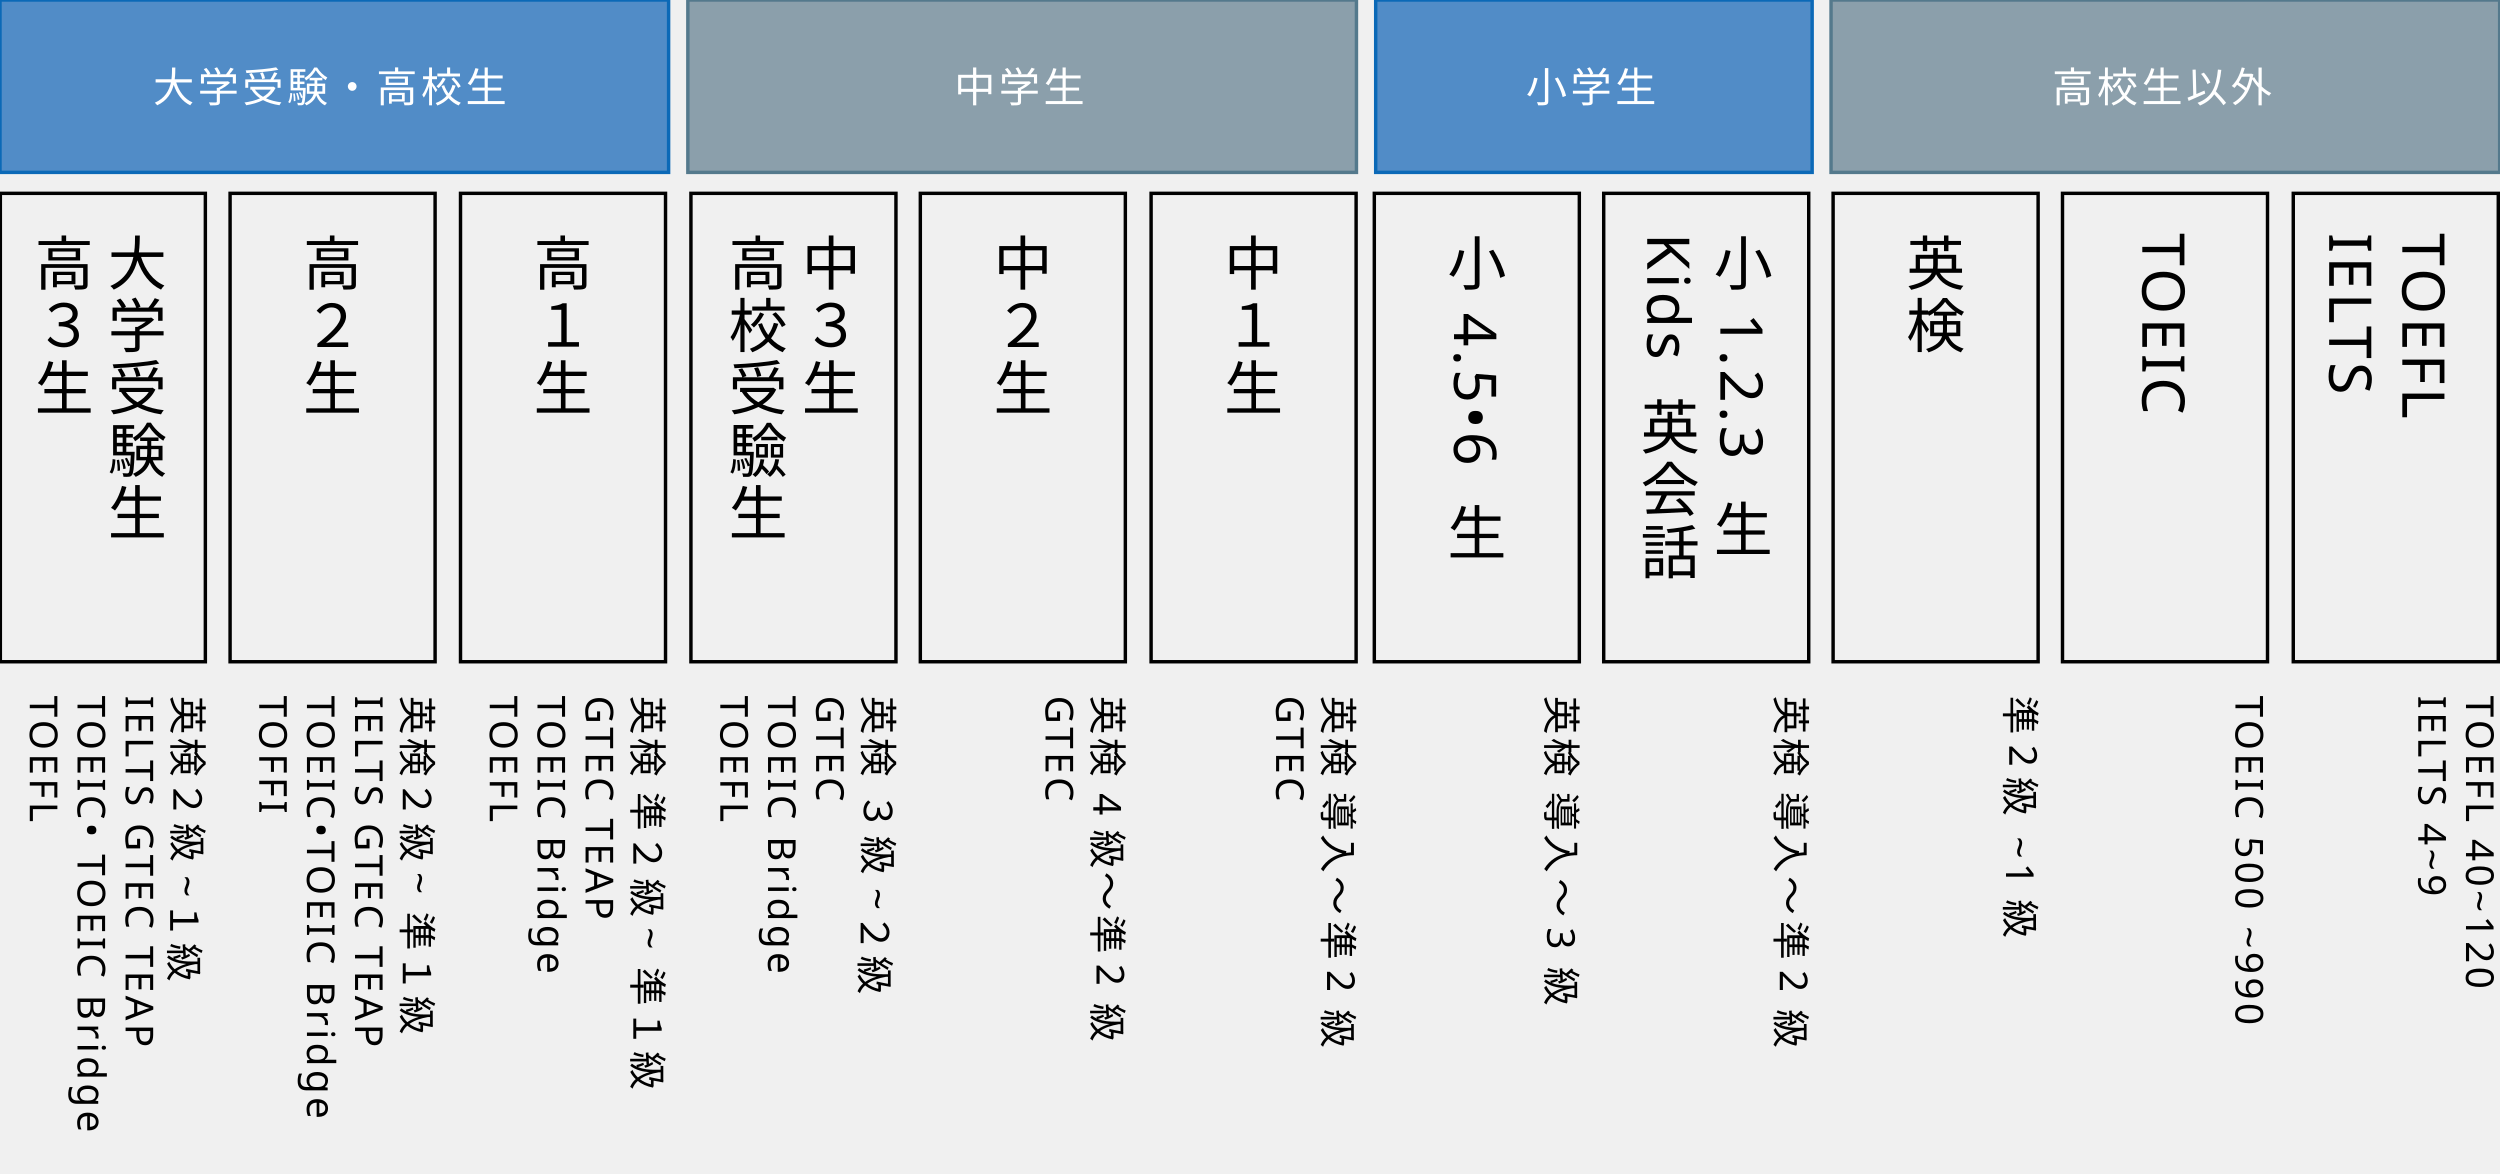
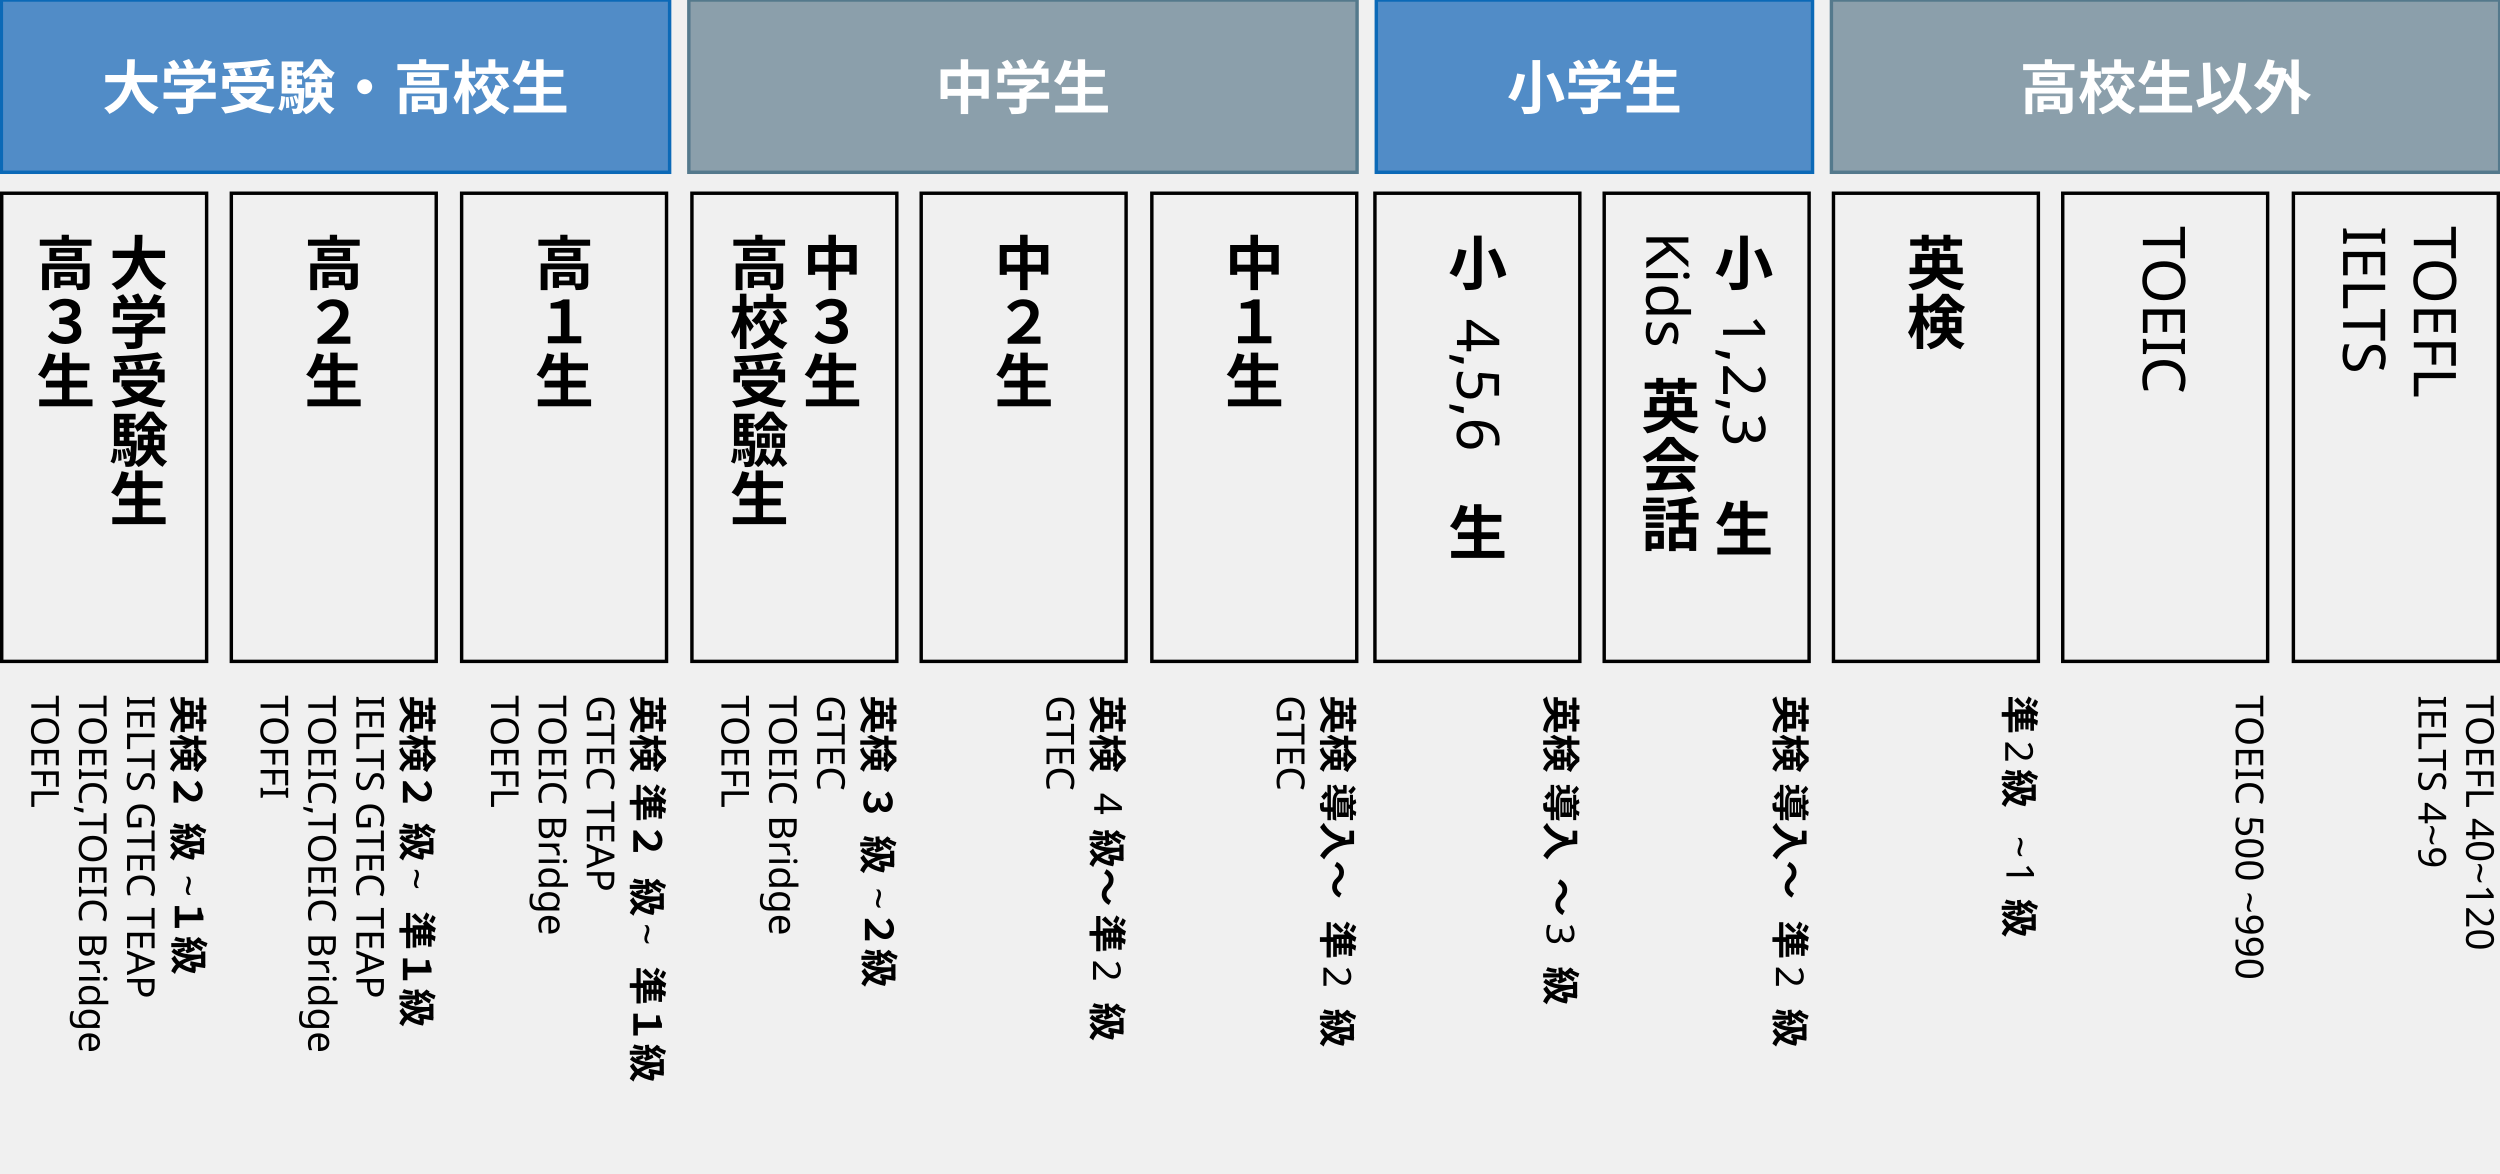
- <svg xmlns="http://www.w3.org/2000/svg" xml:space="preserve" id="レイヤー_1" x="0" y="0" version="1.1" viewBox="0 0 728 341.8">
-   <style>.st0,.st1,.st2{fill:#518cc7;stroke:#0b69b7;stroke-miterlimit:10}.st1,.st2{fill:none;stroke:#000}.st2{fill:#8b9fab;stroke:#54798c}.st3{writing-mode:tb}.st4{font-family:'NotoSansCJKjp-Bold-83pv-RKSJ-H'}.st5{font-size:17.168px;glyph-orientation-vertical:0}.st6{letter-spacing:1}.st7{font-size:17.168px;glyph-orientation-vertical:0}.st7,.st8{writing-mode:tb}.st8,.st9{font-size:17.168px;glyph-orientation-vertical:1}.st10{font-size:11.254px}.st11{letter-spacing:3}.st12{fill:#fff}.st13{font-size:12px}</style>
-   <path d="M0 0h194.7v50.2H0z" class="st0" />
-   <path d="M.1 56.3h59.7v136.4H.1zM67 56.3h59.7v136.4H67zM134.1 56.3h59.7v136.4h-59.7z" class="st1" />
-   <path d="M200.3 0H395v50.2H200.3z" class="st2" />
-   <path d="M400.6 0h127.1v50.2H400.6z" class="st0" />
-   <path d="M533.2 0h194.7v50.2H533.2z" class="st2" />
-   <text class="st3" transform="translate(39.988 67.886)">
-     <tspan x="0" y="0" class="st4 st5 st6">大学受験生</tspan>
-     <tspan x="-21.3" y="0" class="st4 st5 st6">高３生</tspan>
+ <svg xmlns="http://www.w3.org/2000/svg" version="1.1" id="レイヤー_1" x="0px" y="0px" viewBox="0 0 728.4 341.8" style="enable-background:new 0 0 728.4 341.8;" xml:space="preserve">
+   <style type="text/css">
+ 	.st0{fill:#518CC7;stroke:#0B69B7;stroke-miterlimit:10;}
+ 	.st1{fill:none;stroke:#000000;stroke-miterlimit:10;}
+ 	.st2{fill:#8B9FAB;stroke:#54798C;stroke-miterlimit:10;}
+ 	.st3{font-weight: bold;}
+ 	.st4{font-size:17.168px;glyph-orientation-vertical:0;writing-mode:tb;}
+ 	.st5{font-size:11.254px;}
+ 	.st6{letter-spacing:1;}
+ 	.st7{enable-background:new    ;}
+ 	.st8{font-family:'Arial-BoldMT';}
+ 	.st9{font-size:17.168px;}
+ 	.st10{fill:#FFFFFF;}
+ 	.st11{font-size:17.008px;}
+ </style>
+   <path class="st0" d="M0.4,0h194.7v50.2H0.4V0z" />
+   <path class="st1" d="M0.5,56.3h59.7v136.4H0.5V56.3z M67.4,56.3h59.7v136.4H67.4V56.3z M134.5,56.3h59.7v136.4h-59.7V56.3z" />
+   <path class="st2" d="M200.7,0h194.7v50.2H200.7V0z" />
+   <path class="st0" d="M401,0h127.1v50.2H401V0z" />
+   <path class="st2" d="M533.6,0h194.7v50.2H533.6V0z" />
+   <text transform="matrix(1 0 0 1 40.4286 67.886)" class="st3 st4">大学受験生</text>
+   <text transform="matrix(1 0 0 1 19.1286 67.886)" class="st3 st4">高３生</text>
+   <text transform="matrix(1 0 0 1 97.2626 67.886)" class="st3 st4">高２生</text>
+   <text transform="matrix(1 0 0 1 164.3976 67.886)" class="st3 st4">高１生</text>
+   <path class="st1" d="M534.2,56.3h59.7v136.4h-59.7V56.3z M601,56.3h59.7v136.4H601V56.3z M668.2,56.3h59.7v136.4h-59.7V56.3z" />
+   <text transform="matrix(1 0 0 1 564.1276 67.886)" class="st3 st4">英検</text>
+   <path class="st1" d="M201.6,56.3h59.7v136.4h-59.7L201.6,56.3L201.6,56.3z M268.4,56.3h59.7v136.4h-59.7V56.3z M335.6,56.3h59.7  v136.4h-59.7V56.3z" />
+   <text transform="matrix(1 0 0 1 242.5066 67.886)" class="st3 st4">中３生</text>
+   <text transform="matrix(1 0 0 1 221.2066 67.886)" class="st3 st4">高校受驗生</text>
+   <text transform="matrix(1 0 0 1 298.3406 67.886)" class="st3 st4">中２生</text>
+   <text transform="matrix(1 0 0 1 365.4756 67.886)" class="st3 st4">中１生</text>
+   <path class="st1" d="M400.6,56.3h59.7v136.4h-59.7V56.3z M467.4,56.3h59.7v136.4h-59.7L467.4,56.3L467.4,56.3z" />
+   <text transform="matrix(1 0 0 1 508.0656 67.886)" class="st3 st4">小</text>
+   <text transform="matrix(1 0 0 1 508.0656 145.386)" class="st3 st4">生</text>
+   <text transform="matrix(1 0 0 1 486.7656 109.5856)" class="st3 st4">英会話</text>
+   <text transform="matrix(1 0 0 1 430.5106 67.886)" class="st3 st4">小</text>
+   <text transform="matrix(1 0 0 1 430.5106 146.386)" class="st3 st4">生</text>
+   <text transform="matrix(6.123234e-17 1 -1 6.123234e-17 50.5625 202.584)" class="st3 st5">英検２</text>
+   <text transform="matrix(6.123234e-17 1 -1 6.123234e-17 50.5625 239.684)" class="st3 st5 st6">級</text>
+   <text transform="matrix(6.123234e-17 1 -1 6.123234e-17 50.9141 254.884)" class="st7">
+     <tspan x="0" y="0" class="st8 st5">~</tspan>
+     <tspan x="6.6" y="0" class="st3 st5">１級</tspan>
  </text>
-   <text class="st4 st7 st6" transform="translate(96.822 67.886)">高２生</text>
-   <text class="st4 st7 st6" transform="translate(163.957 67.886)">高１生</text>
-   <path d="M533.8 56.3h59.7v136.4h-59.7zM600.6 56.3h59.7v136.4h-59.7zM667.8 56.3h59.7v136.4h-59.7z" class="st1" />
-   <text class="st4 st7 st6" transform="translate(563.687 67.886)">英検</text>
-   <text class="st4 st8 st6" transform="translate(630.496 67.886)">TOEIC</text>
-   <text class="st3" transform="translate(706.215 67.886)">
-     <tspan x="0" y="0" class="st4 st9 st6">TOEFL</tspan>
-     <tspan x="-21.3" y="0" class="st4 st9 st6">IELTS</tspan>
+   <text transform="matrix(6.123234e-17 1 -1 6.123234e-17 37.0146 202.584)" class="st8 st5">IELTS GTEC TEAP</text>
+   <text transform="matrix(6.123234e-17 1 -1 6.123234e-17 23.0146 202.584)" class="st8 st5">TOEIC,TOEIC Bridge</text>
+   <text transform="matrix(6.123234e-17 1 -1 6.123234e-17 9.1143 202.584)" class="st8 st5">TOEFL</text>
+   <text transform="matrix(6.123234e-17 1 -1 6.123234e-17 117.375 202.584)" class="st3 st5">英検２</text>
+   <text transform="matrix(6.123234e-17 1 -1 6.123234e-17 117.375 239.684)" class="st7">
+     <tspan x="0" y="0" class="st3 st5 st6">級</tspan>
+     <tspan x="13.2" y="0" class="st8 st5 st6">~</tspan>
  </text>
-   <path d="M201.2 56.3h59.7v136.4h-59.7zM268 56.3h59.7v136.4H268zM335.2 56.3h59.7v136.4h-59.7z" class="st1" />
-   <text class="st3" transform="translate(242.066 67.886)">
-     <tspan x="0" y="0" class="st4 st5 st6">中３生</tspan>
-     <tspan x="-21.3" y="0" class="st4 st5 st6">高校受驗生</tspan>
+   <text transform="matrix(6.123234e-17 1 -1 6.123234e-17 117.375 265.484)" class="st3 st5">準１級</text>
+   <text transform="matrix(6.123234e-17 1 -1 6.123234e-17 103.8242 202.584)" class="st8 st5">IELTS GTEC TEAP</text>
+   <text transform="matrix(6.123234e-17 1 -1 6.123234e-17 89.8242 202.584)" class="st8 st5">TOEIC,TOEIC Bridge</text>
+   <text transform="matrix(6.123234e-17 1 -1 6.123234e-17 75.9258 202.584)" class="st8 st5">TOFFI</text>
+   <text transform="matrix(6.123234e-17 1 -1 6.123234e-17 184.5078 202.584)" class="st7">
+     <tspan x="0" y="0" class="st3 st5">英検</tspan>
+     <tspan x="22.5" y="0" class="st8 st5"> </tspan>
+     <tspan x="25.6" y="0" class="st3 st5">準２</tspan>
  </text>
-   <text class="st4 st7 st6" transform="translate(297.9 67.886)">中２生</text>
-   <text class="st4 st7 st6" transform="translate(365.035 67.886)">中１生</text>
-   <path d="M400.2 56.3h59.7v136.4h-59.7zM467 56.3h59.7v136.4H467z" class="st1" />
-   <text class="st3" transform="translate(507.625 67.886)">
-     <tspan x="0" y="0" class="st4 st5 st6">小</tspan>
-     <tspan x="0" y="23.2" class="st4 st9 st6">1.2.3</tspan>
-     <tspan x="0" y="77.5" class="st4 st5 st6">生</tspan>
-     <tspan x="-21.3" y="0" class="st4 st9 st6">Kids</tspan>
-     <tspan x="-21.3" y="47.7" class="st4 st5 st6">英会話</tspan>
+   <text transform="matrix(6.123234e-17 1 -1 6.123234e-17 184.5078 255.784)" class="st7">
+     <tspan x="0" y="0" class="st3 st5 st6">級</tspan>
+     <tspan x="13.2" y="0" class="st8 st5 st6">~</tspan>
  </text>
-   <text class="st3" transform="translate(430.07 67.886)">
-     <tspan x="0" y="0" class="st4 st5 st6">小</tspan>
-     <tspan x="0" y="23.2" class="st4 st9 st6">4.5•6</tspan>
-     <tspan x="0" y="78.5" class="st4 st5 st6">生</tspan>
+   <text transform="matrix(6.123234e-17 1 -1 6.123234e-17 184.5078 281.584)" class="st3 st5">準１級</text>
+   <text transform="matrix(6.123234e-17 1 -1 6.123234e-17 170.959 202.584)" class="st8 st5">GTEC TEAP</text>
+   <text transform="matrix(6.123234e-17 1 -1 6.123234e-17 156.959 202.584)" class="st8 st5">TOEIC Bridge</text>
+   <text transform="matrix(6.123234e-17 1 -1 6.123234e-17 143.0586 202.584)" class="st8 st5">TOEFL</text>
+   <text transform="matrix(6.123234e-17 1 -1 6.123234e-17 251.6426 202.584)" class="st7">
+     <tspan x="0" y="0" class="st3 st5">英検</tspan>
+     <tspan x="22.5" y="0" class="st8 st5"> </tspan>
+     <tspan x="25.6" y="0" class="st3 st5">３</tspan>
  </text>
-   <text transform="rotate(90 -76.055 126.529)">
-     <tspan x="0" y="0" class="st4 st10 st6">英検２</tspan>
-     <tspan x="37.1" y="0" class="st4 st10 st11">級</tspan>
-     <tspan x="52.3" y="0" class="st4 st10 st6">~１級</tspan>
-     <tspan x="0" y="13.9" class="st4 st10 st6">IELTS GTEC TEAP</tspan>
-     <tspan x="0" y="27.9" class="st4 st10 st6">TOEIC• TOEIC Bridge</tspan>
-     <tspan x="0" y="41.8" class="st4 st10 st6">TOEFL</tspan>
+   <text transform="matrix(6.123234e-17 1 -1 6.123234e-17 251.6426 243.384)" class="st3 st5 st6">級</text>
+   <text transform="matrix(6.123234e-17 1 -1 6.123234e-17 251.9941 258.584)" class="st7">
+     <tspan x="0" y="0" class="st8 st5">~</tspan>
+     <tspan x="6.6" y="0" class="st3 st5">２級</tspan>
  </text>
-   <text transform="rotate(90 -42.65 159.934)">
-     <tspan x="0" y="0" class="st4 st10 st6">英検２</tspan>
-     <tspan x="37.1" y="0" class="st4 st10 st11">級~</tspan>
-     <tspan x="62.9" y="0" class="st4 st10 st6">準１級</tspan>
-     <tspan x="0" y="13.9" class="st4 st10 st6">IELTS GTEC TEAP</tspan>
-     <tspan x="0" y="27.9" class="st4 st10 st6">TOEIC•TOEIC Bridge</tspan>
-     <tspan x="0" y="41.8" class="st4 st10 st6">TOFFI</tspan>
+   <text transform="matrix(6.123234e-17 1 -1 6.123234e-17 238.0938 202.584)" class="st8 st5">GTEC</text>
+   <text transform="matrix(6.123234e-17 1 -1 6.123234e-17 224.0938 202.584)" class="st8 st5">TOEIC Bridge</text>
+   <text transform="matrix(6.123234e-17 1 -1 6.123234e-17 210.1934 202.584)" class="st8 st5">TOEFL</text>
+   <text transform="matrix(6.123234e-17 1 -1 6.123234e-17 318.4512 202.584)" class="st7">
+     <tspan x="0" y="0" class="st3 st5">英検</tspan>
+     <tspan x="22.5" y="0" class="st8 st5"> </tspan>
  </text>
-   <text transform="rotate(90 -9.083 193.501)">
-     <tspan x="0" y="0" class="st4 st10 st6">英検 準２</tspan>
-     <tspan x="53.2" y="0" class="st4 st10 st11">級~</tspan>
-     <tspan x="79" y="0" class="st4 st10 st6">準１級</tspan>
-     <tspan x="0" y="13.9" class="st4 st10 st6">GTEC TEAP</tspan>
-     <tspan x="0" y="27.9" class="st4 st10 st6">TOEIC Bridge</tspan>
-     <tspan x="0" y="41.8" class="st4 st10 st6">TOEFL</tspan>
+   <text transform="matrix(6.123234e-17 1 -1 6.123234e-17 318.8027 230.984)" class="st8 st5 st6">4</text>
+   <text transform="matrix(6.123234e-17 1 -1 6.123234e-17 318.4512 241.584)" class="st3 st5">級～</text>
+   <text transform="matrix(6.123234e-17 1 -1 6.123234e-17 318.4512 266.384)" class="st7">
+     <tspan x="0" y="0" class="st3 st5 st6">準</tspan>
+     <tspan x="13.2" y="0" class="st8 st5 st6">2</tspan>
  </text>
-   <text transform="rotate(90 24.484 227.068)">
-     <tspan x="0" y="0" class="st4 st10 st6">英検 ３</tspan>
-     <tspan x="40.8" y="0" class="st4 st10 st11">級</tspan>
-     <tspan x="56" y="0" class="st4 st10 st6">~２級</tspan>
-     <tspan x="0" y="13.9" class="st4 st10 st6">GTEC</tspan>
-     <tspan x="0" y="27.9" class="st4 st10 st6">TOEIC Bridge</tspan>
-     <tspan x="0" y="41.8" class="st4 st10 st6">TOEFL</tspan>
+   <text transform="matrix(6.123234e-17 1 -1 6.123234e-17 318.4512 292.084)" class="st3 st5">級</text>
+   <text transform="matrix(6.123234e-17 1 -1 6.123234e-17 304.9043 202.584)" class="st8 st5">GTEC</text>
+   <text transform="matrix(6.123234e-17 1 -1 6.123234e-17 385.5859 202.584)" class="st7">
+     <tspan x="0" y="0" class="st3 st5">英検</tspan>
+     <tspan x="22.5" y="0" class="st8 st5"> </tspan>
+     <tspan x="25.6" y="0" class="st3 st5">導入～</tspan>
  </text>
-   <text transform="rotate(90 57.889 260.473)">
-     <tspan x="0" y="0" class="st4 st10 st6">英検 </tspan>
-     <tspan x="28.4" y="0" class="st4 st10 st11">4</tspan>
-     <tspan x="39" y="0" class="st4 st10 st6">級～</tspan>
-     <tspan x="63.8" y="0" class="st4 st10 st11">準2</tspan>
-     <tspan x="89.5" y="0" class="st4 st10 st6">級</tspan>
-     <tspan x="0" y="13.9" class="st4 st10 st6">GTEC</tspan>
+   <text transform="matrix(6.123234e-17 1 -1 6.123234e-17 385.5859 268.184)" class="st7">
+     <tspan x="0" y="0" class="st3 st5 st6">準</tspan>
+     <tspan x="13.2" y="0" class="st8 st5 st6">2</tspan>
  </text>
-   <text transform="rotate(90 91.456 294.04)">
-     <tspan x="0" y="0" class="st4 st10 st6">英検 導入～</tspan>
-     <tspan x="65.6" y="0" class="st4 st10 st11">準2</tspan>
-     <tspan x="91.3" y="0" class="st4 st10 st6">級</tspan>
-     <tspan x="0" y="13.9" class="st4 st10 st6">GTEC</tspan>
+   <text transform="matrix(6.123234e-17 1 -1 6.123234e-17 385.5859 293.884)" class="st3 st5">級</text>
+   <text transform="matrix(6.123234e-17 1 -1 6.123234e-17 372.0371 202.584)" class="st8 st5">GTEC</text>
+   <text transform="matrix(6.123234e-17 1 -1 6.123234e-17 450.6191 202.584)" class="st7">
+     <tspan x="0" y="0" class="st3 st5">英検</tspan>
+     <tspan x="22.5" y="0" class="st8 st5"> </tspan>
+     <tspan x="25.6" y="0" class="st3 st5">導入</tspan>
  </text>
-   <text transform="rotate(90 123.973 326.557)">
-     <tspan x="0" y="0" class="st4 st10 st6">英検 導入</tspan>
-     <tspan x="53.2" y="0" class="st4 st10 st11">～3</tspan>
-     <tspan x="79" y="0" class="st4 st10 st6">級</tspan>
+   <text transform="matrix(6.123234e-17 1 -1 6.123234e-17 450.6191 255.784)" class="st7">
+     <tspan x="0" y="0" class="st3 st5 st6">～</tspan>
+     <tspan x="13.2" y="0" class="st8 st5 st6">3</tspan>
  </text>
-   <text transform="rotate(90 157.378 359.961)">
-     <tspan x="0" y="0" class="st4 st10 st6">英検 導入～</tspan>
-     <tspan x="65.6" y="0" class="st4 st10 st11">準2</tspan>
-     <tspan x="91.3" y="0" class="st4 st10 st6">級</tspan>
+   <text transform="matrix(6.123234e-17 1 -1 6.123234e-17 450.6191 281.584)" class="st3 st5">級</text>
+   <text transform="matrix(6.123234e-17 1 -1 6.123234e-17 517.4277 202.583)" class="st7">
+     <tspan x="0" y="0" class="st3 st5">英検</tspan>
+     <tspan x="22.5" y="0" class="st8 st5"> </tspan>
+     <tspan x="25.6" y="0" class="st3 st5">導入～</tspan>
  </text>
-   <text transform="rotate(90 190.782 393.366)">
-     <tspan x="0" y="0" class="st4 st10 st11">準2級</tspan>
-     <tspan x="41" y="0" class="st4 st10 st6">~</tspan>
-     <tspan x="48.7" y="0" class="st4 st10 st11">1</tspan>
-     <tspan x="59.3" y="0" class="st4 st10 st6">級</tspan>
+   <text transform="matrix(6.123234e-17 1 -1 6.123234e-17 517.4277 268.183)" class="st7">
+     <tspan x="0" y="0" class="st3 st5 st6">準</tspan>
+     <tspan x="13.2" y="0" class="st8 st5 st6">2</tspan>
  </text>
-   <text class="st4 st10 st6" transform="rotate(90 224.188 426.77)">TOEIC 500 ~990</text>
-   <text transform="rotate(90 257.755 460.338)">
-     <tspan x="0" y="0" class="st4 st10 st6">TOEFL 40~120</tspan>
-     <tspan x="0" y="13.9" class="st4 st10 st6">IELTS 4~9</tspan>
+   <text transform="matrix(6.123234e-17 1 -1 6.123234e-17 517.4277 293.883)" class="st3 st5">級</text>
+   <text transform="matrix(6.123234e-17 1 -1 6.123234e-17 584.2383 202.584)" class="st7">
+     <tspan x="0" y="0" class="st3 st5 st6">準</tspan>
+     <tspan x="13.2" y="0" class="st8 st5 st6">2</tspan>
+     <tspan x="21.5" y="0" class="st3 st5 st6">級</tspan>
  </text>
-   <text class="st12 st4 st13 st6" transform="translate(44.564 29.727)">大学受験・高校生</text>
-   <text class="st12 st4 st13 st6" transform="translate(277.856 29.727)">中学生</text>
-   <text class="st12 st4 st13 st6" transform="translate(444.317 29.727)">小学生</text>
-   <text class="st12 st4 st13 st6" transform="translate(597.578 29.727)">高校生以外</text>
+   <text transform="matrix(6.123234e-17 1 -1 6.123234e-17 584.5898 243.584)" class="st8 st5">~</text>
+   <text transform="matrix(6.123234e-17 1 -1 6.123234e-17 584.5898 251.284)" class="st8 st5 st6">1</text>
+   <text transform="matrix(6.123234e-17 1 -1 6.123234e-17 584.2383 261.884)" class="st3 st5">級</text>
+   <text transform="matrix(6.123234e-17 1 -1 6.123234e-17 624.3457 65.8855)" class="st8 st9">TOEIC</text>
+   <text transform="matrix(6.123234e-17 1 -1 6.123234e-17 479.6641 67.4699)" class="st8 st9">Kids</text>
+   <text transform="matrix(6.123234e-17 1 -1 6.123234e-17 502.0312 91.4464)" class="st8 st9">1,2,3</text>
+   <text transform="matrix(6.123234e-17 1 -1 6.123234e-17 424.5039 92.8542)" class="st8 st9">4,5,6</text>
+   <text transform="matrix(6.123234e-17 1 -1 6.123234e-17 703.2852 65.8859)" class="st8 st9">TOEFL</text>
+   <text transform="matrix(6.123234e-17 1 -1 6.123234e-17 682.6836 65.8859)" class="st8 st9">IELTS</text>
+   <text transform="matrix(6.123234e-17 1 -1 6.123234e-17 651.3984 202.582)" class="st8 st5">TOEIC 500 ~990</text>
+   <text transform="matrix(6.123234e-17 1 -1 6.123234e-17 718.5352 202.583)" class="st8 st5">TOEFL 40~120</text>
+   <text transform="matrix(6.123234e-17 1 -1 6.123234e-17 704.6348 202.583)" class="st8 st5">IELTS 4~9</text>
+   <text transform="matrix(1 0 0 1 29.7186 31.7271)" class="st10 st3 st11">大学受験・高校生</text>
+   <text transform="matrix(1 0 0 1 272.5384 31.7271)" class="st10 st3 st11">中学生</text>
+   <text transform="matrix(1 0 0 1 439.0385 31.7271)" class="st10 st3 st11">小学生</text>
+   <text transform="matrix(1 0 0 1 588.4299 31.7271)" class="st10 st3 st11">高校生以外</text>
</svg>
